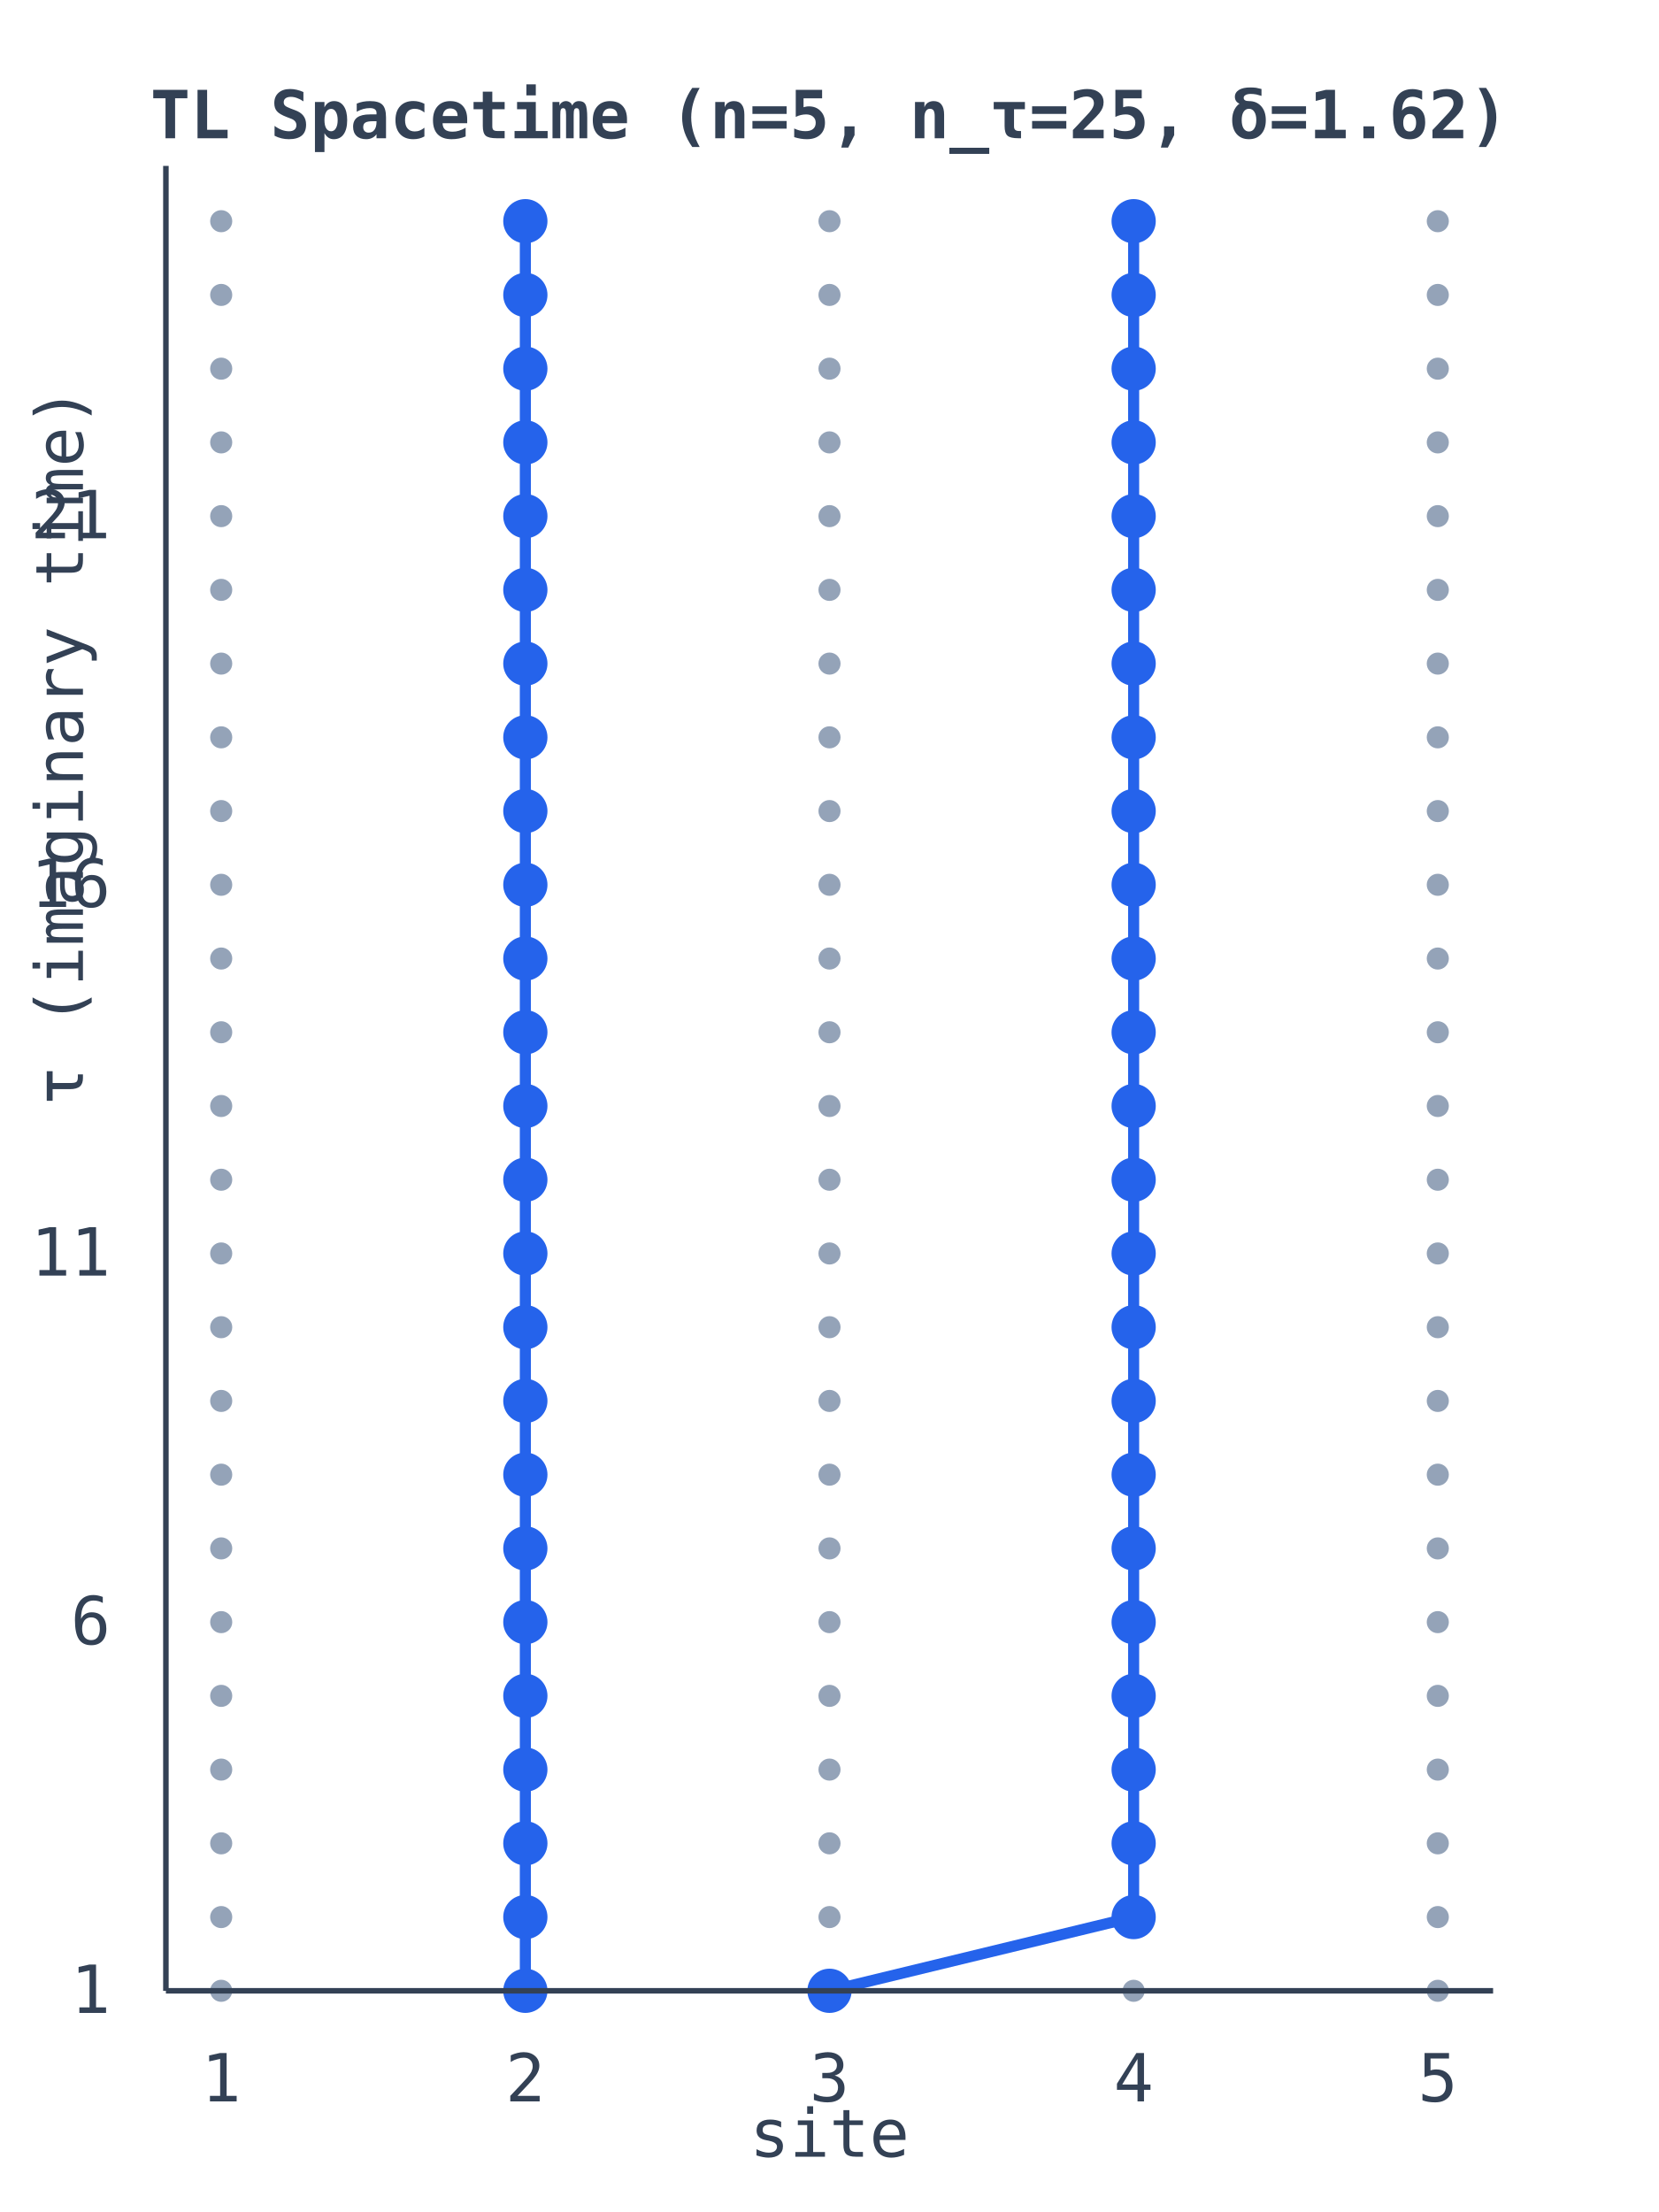
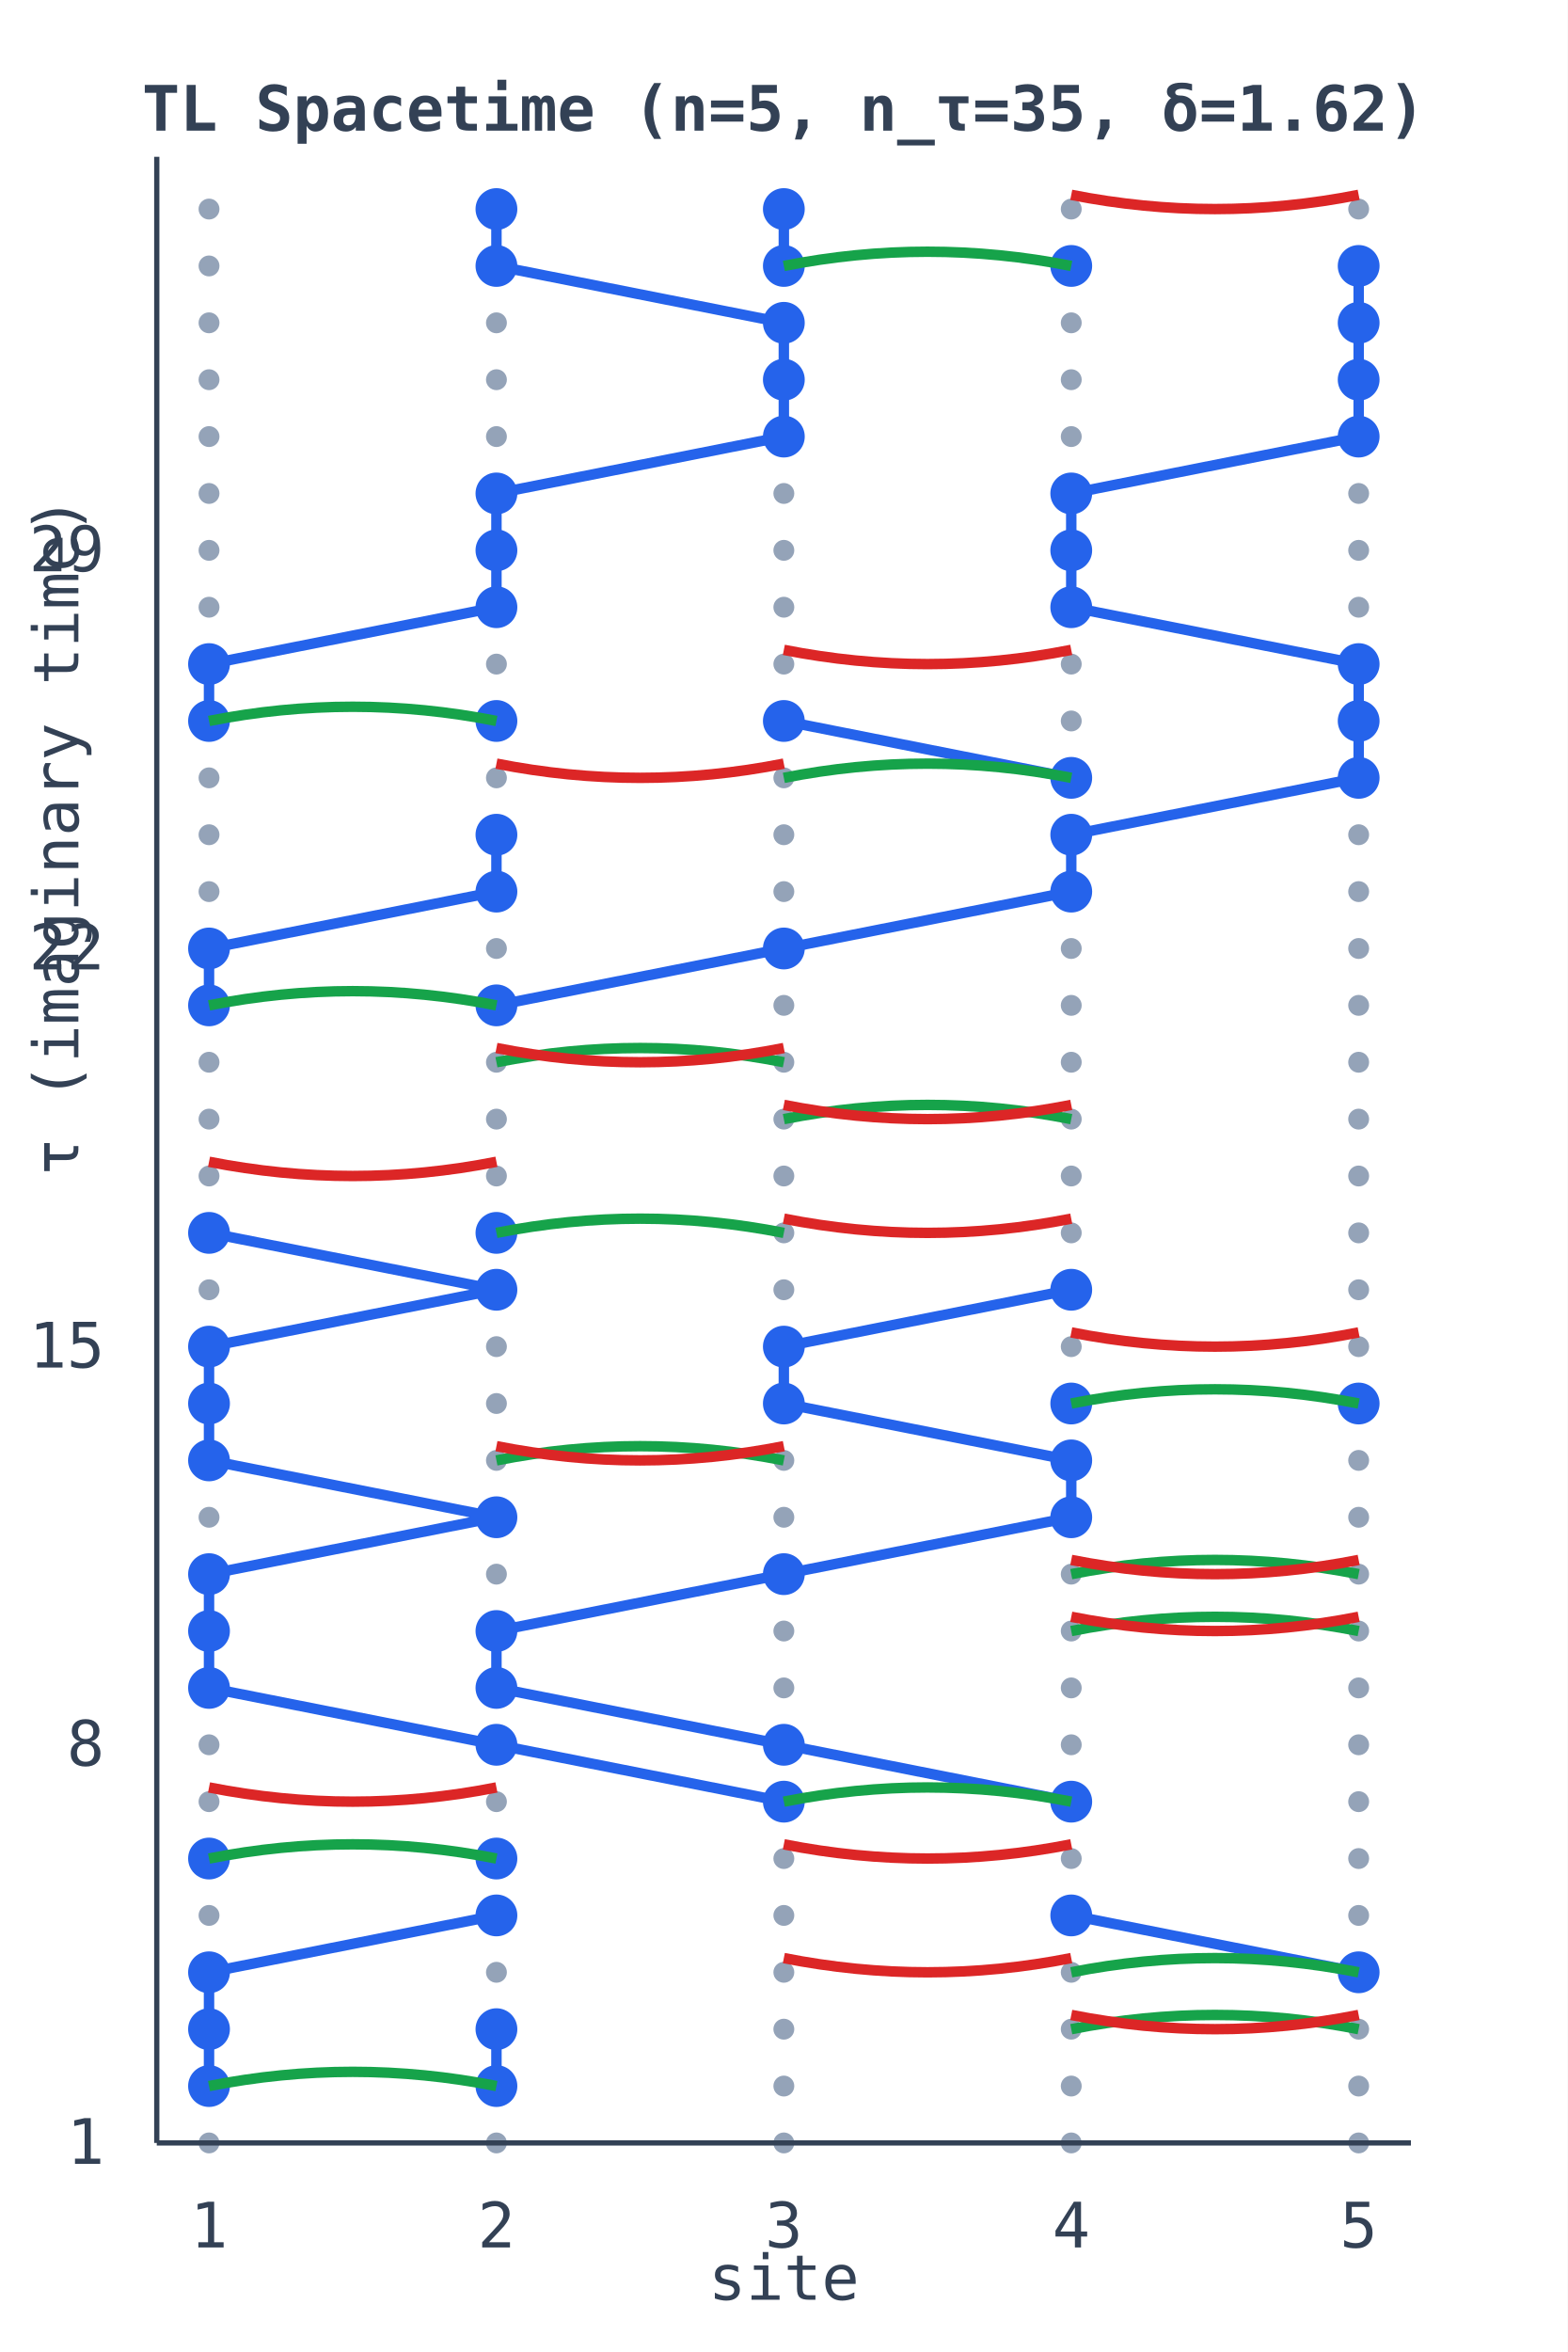
- <svg xmlns="http://www.w3.org/2000/svg" width="300" height="400" viewBox="0 0 300 400">
+ <svg xmlns="http://www.w3.org/2000/svg" width="300" height="450" viewBox="0 0 300 450">
  <style>
    .worldline { stroke: #2563eb; stroke-width: 2; fill: none; }
    .site-dot { fill: #94a3b8; }
    .worldline-dot { fill: #2563eb; }
    .vertex-cup { fill: none; stroke: #16a34a; stroke-width: 2; }
    .vertex-cap { fill: none; stroke: #dc2626; stroke-width: 2; }
    .axis { stroke: #334155; stroke-width: 1; }
    .label { font-family: monospace; font-size: 12px; fill: #334155; }
  </style>
  <rect width="100%" height="100%" fill="white" />
-   <circle cx="40.0" cy="360.0" r="2" class="site-dot" />
-   <circle cx="95.0" cy="360.0" r="2" class="site-dot" />
-   <circle cx="150.0" cy="360.0" r="2" class="site-dot" />
-   <circle cx="205.0" cy="360.0" r="2" class="site-dot" />
-   <circle cx="260.0" cy="360.0" r="2" class="site-dot" />
-   <circle cx="40.0" cy="346.667" r="2" class="site-dot" />
-   <circle cx="95.0" cy="346.667" r="2" class="site-dot" />
-   <circle cx="150.0" cy="346.667" r="2" class="site-dot" />
-   <circle cx="205.0" cy="346.667" r="2" class="site-dot" />
-   <circle cx="260.0" cy="346.667" r="2" class="site-dot" />
-   <circle cx="40.0" cy="333.333" r="2" class="site-dot" />
-   <circle cx="95.0" cy="333.333" r="2" class="site-dot" />
-   <circle cx="150.0" cy="333.333" r="2" class="site-dot" />
-   <circle cx="205.0" cy="333.333" r="2" class="site-dot" />
-   <circle cx="260.0" cy="333.333" r="2" class="site-dot" />
-   <circle cx="40.0" cy="320.0" r="2" class="site-dot" />
-   <circle cx="95.0" cy="320.0" r="2" class="site-dot" />
-   <circle cx="150.0" cy="320.0" r="2" class="site-dot" />
-   <circle cx="205.0" cy="320.0" r="2" class="site-dot" />
-   <circle cx="260.0" cy="320.0" r="2" class="site-dot" />
-   <circle cx="40.0" cy="306.667" r="2" class="site-dot" />
-   <circle cx="95.0" cy="306.667" r="2" class="site-dot" />
-   <circle cx="150.0" cy="306.667" r="2" class="site-dot" />
-   <circle cx="205.0" cy="306.667" r="2" class="site-dot" />
-   <circle cx="260.0" cy="306.667" r="2" class="site-dot" />
-   <circle cx="40.0" cy="293.333" r="2" class="site-dot" />
-   <circle cx="95.0" cy="293.333" r="2" class="site-dot" />
-   <circle cx="150.0" cy="293.333" r="2" class="site-dot" />
-   <circle cx="205.0" cy="293.333" r="2" class="site-dot" />
-   <circle cx="260.0" cy="293.333" r="2" class="site-dot" />
-   <circle cx="40.0" cy="280.0" r="2" class="site-dot" />
-   <circle cx="95.0" cy="280.0" r="2" class="site-dot" />
-   <circle cx="150.0" cy="280.0" r="2" class="site-dot" />
-   <circle cx="205.0" cy="280.0" r="2" class="site-dot" />
-   <circle cx="260.0" cy="280.0" r="2" class="site-dot" />
-   <circle cx="40.0" cy="266.667" r="2" class="site-dot" />
-   <circle cx="95.0" cy="266.667" r="2" class="site-dot" />
-   <circle cx="150.0" cy="266.667" r="2" class="site-dot" />
-   <circle cx="205.0" cy="266.667" r="2" class="site-dot" />
-   <circle cx="260.0" cy="266.667" r="2" class="site-dot" />
-   <circle cx="40.0" cy="253.333" r="2" class="site-dot" />
-   <circle cx="95.0" cy="253.333" r="2" class="site-dot" />
-   <circle cx="150.0" cy="253.333" r="2" class="site-dot" />
-   <circle cx="205.0" cy="253.333" r="2" class="site-dot" />
-   <circle cx="260.0" cy="253.333" r="2" class="site-dot" />
-   <circle cx="40.0" cy="240.0" r="2" class="site-dot" />
-   <circle cx="95.0" cy="240.0" r="2" class="site-dot" />
-   <circle cx="150.0" cy="240.0" r="2" class="site-dot" />
-   <circle cx="205.0" cy="240.0" r="2" class="site-dot" />
-   <circle cx="260.0" cy="240.0" r="2" class="site-dot" />
-   <circle cx="40.0" cy="226.667" r="2" class="site-dot" />
-   <circle cx="95.0" cy="226.667" r="2" class="site-dot" />
-   <circle cx="150.0" cy="226.667" r="2" class="site-dot" />
-   <circle cx="205.0" cy="226.667" r="2" class="site-dot" />
-   <circle cx="260.0" cy="226.667" r="2" class="site-dot" />
-   <circle cx="40.0" cy="213.333" r="2" class="site-dot" />
-   <circle cx="95.0" cy="213.333" r="2" class="site-dot" />
-   <circle cx="150.0" cy="213.333" r="2" class="site-dot" />
-   <circle cx="205.0" cy="213.333" r="2" class="site-dot" />
-   <circle cx="260.0" cy="213.333" r="2" class="site-dot" />
-   <circle cx="40.0" cy="200.0" r="2" class="site-dot" />
-   <circle cx="95.0" cy="200.0" r="2" class="site-dot" />
-   <circle cx="150.0" cy="200.0" r="2" class="site-dot" />
-   <circle cx="205.0" cy="200.0" r="2" class="site-dot" />
-   <circle cx="260.0" cy="200.0" r="2" class="site-dot" />
-   <circle cx="40.0" cy="186.667" r="2" class="site-dot" />
-   <circle cx="95.0" cy="186.667" r="2" class="site-dot" />
-   <circle cx="150.0" cy="186.667" r="2" class="site-dot" />
-   <circle cx="205.0" cy="186.667" r="2" class="site-dot" />
-   <circle cx="260.0" cy="186.667" r="2" class="site-dot" />
-   <circle cx="40.0" cy="173.333" r="2" class="site-dot" />
-   <circle cx="95.0" cy="173.333" r="2" class="site-dot" />
-   <circle cx="150.0" cy="173.333" r="2" class="site-dot" />
-   <circle cx="205.0" cy="173.333" r="2" class="site-dot" />
-   <circle cx="260.0" cy="173.333" r="2" class="site-dot" />
-   <circle cx="40.0" cy="160.0" r="2" class="site-dot" />
-   <circle cx="95.0" cy="160.0" r="2" class="site-dot" />
-   <circle cx="150.0" cy="160.0" r="2" class="site-dot" />
-   <circle cx="205.0" cy="160.0" r="2" class="site-dot" />
-   <circle cx="260.0" cy="160.0" r="2" class="site-dot" />
-   <circle cx="40.0" cy="146.667" r="2" class="site-dot" />
-   <circle cx="95.0" cy="146.667" r="2" class="site-dot" />
-   <circle cx="150.0" cy="146.667" r="2" class="site-dot" />
-   <circle cx="205.0" cy="146.667" r="2" class="site-dot" />
-   <circle cx="260.0" cy="146.667" r="2" class="site-dot" />
-   <circle cx="40.0" cy="133.333" r="2" class="site-dot" />
-   <circle cx="95.0" cy="133.333" r="2" class="site-dot" />
-   <circle cx="150.0" cy="133.333" r="2" class="site-dot" />
-   <circle cx="205.0" cy="133.333" r="2" class="site-dot" />
-   <circle cx="260.0" cy="133.333" r="2" class="site-dot" />
-   <circle cx="40.0" cy="120.0" r="2" class="site-dot" />
-   <circle cx="95.0" cy="120.0" r="2" class="site-dot" />
-   <circle cx="150.0" cy="120.0" r="2" class="site-dot" />
-   <circle cx="205.0" cy="120.0" r="2" class="site-dot" />
-   <circle cx="260.0" cy="120.0" r="2" class="site-dot" />
-   <circle cx="40.0" cy="106.667" r="2" class="site-dot" />
-   <circle cx="95.0" cy="106.667" r="2" class="site-dot" />
-   <circle cx="150.0" cy="106.667" r="2" class="site-dot" />
-   <circle cx="205.0" cy="106.667" r="2" class="site-dot" />
-   <circle cx="260.0" cy="106.667" r="2" class="site-dot" />
-   <circle cx="40.0" cy="93.333" r="2" class="site-dot" />
-   <circle cx="95.0" cy="93.333" r="2" class="site-dot" />
-   <circle cx="150.0" cy="93.333" r="2" class="site-dot" />
-   <circle cx="205.0" cy="93.333" r="2" class="site-dot" />
-   <circle cx="260.0" cy="93.333" r="2" class="site-dot" />
-   <circle cx="40.0" cy="80.0" r="2" class="site-dot" />
-   <circle cx="95.0" cy="80.0" r="2" class="site-dot" />
-   <circle cx="150.0" cy="80.0" r="2" class="site-dot" />
-   <circle cx="205.0" cy="80.0" r="2" class="site-dot" />
-   <circle cx="260.0" cy="80.0" r="2" class="site-dot" />
-   <circle cx="40.0" cy="66.667" r="2" class="site-dot" />
-   <circle cx="95.0" cy="66.667" r="2" class="site-dot" />
-   <circle cx="150.0" cy="66.667" r="2" class="site-dot" />
-   <circle cx="205.0" cy="66.667" r="2" class="site-dot" />
-   <circle cx="260.0" cy="66.667" r="2" class="site-dot" />
-   <circle cx="40.0" cy="53.333" r="2" class="site-dot" />
-   <circle cx="95.0" cy="53.333" r="2" class="site-dot" />
-   <circle cx="150.0" cy="53.333" r="2" class="site-dot" />
-   <circle cx="205.0" cy="53.333" r="2" class="site-dot" />
-   <circle cx="260.0" cy="53.333" r="2" class="site-dot" />
+   <circle cx="40.0" cy="410.0" r="2" class="site-dot" />
+   <circle cx="95.0" cy="410.0" r="2" class="site-dot" />
+   <circle cx="150.0" cy="410.0" r="2" class="site-dot" />
+   <circle cx="205.0" cy="410.0" r="2" class="site-dot" />
+   <circle cx="260.0" cy="410.0" r="2" class="site-dot" />
+   <circle cx="40.0" cy="399.118" r="2" class="site-dot" />
+   <circle cx="95.0" cy="399.118" r="2" class="site-dot" />
+   <circle cx="150.0" cy="399.118" r="2" class="site-dot" />
+   <circle cx="205.0" cy="399.118" r="2" class="site-dot" />
+   <circle cx="260.0" cy="399.118" r="2" class="site-dot" />
+   <circle cx="40.0" cy="388.235" r="2" class="site-dot" />
+   <circle cx="95.0" cy="388.235" r="2" class="site-dot" />
+   <circle cx="150.0" cy="388.235" r="2" class="site-dot" />
+   <circle cx="205.0" cy="388.235" r="2" class="site-dot" />
+   <circle cx="260.0" cy="388.235" r="2" class="site-dot" />
+   <circle cx="40.0" cy="377.353" r="2" class="site-dot" />
+   <circle cx="95.0" cy="377.353" r="2" class="site-dot" />
+   <circle cx="150.0" cy="377.353" r="2" class="site-dot" />
+   <circle cx="205.0" cy="377.353" r="2" class="site-dot" />
+   <circle cx="260.0" cy="377.353" r="2" class="site-dot" />
+   <circle cx="40.0" cy="366.471" r="2" class="site-dot" />
+   <circle cx="95.0" cy="366.471" r="2" class="site-dot" />
+   <circle cx="150.0" cy="366.471" r="2" class="site-dot" />
+   <circle cx="205.0" cy="366.471" r="2" class="site-dot" />
+   <circle cx="260.0" cy="366.471" r="2" class="site-dot" />
+   <circle cx="40.0" cy="355.588" r="2" class="site-dot" />
+   <circle cx="95.0" cy="355.588" r="2" class="site-dot" />
+   <circle cx="150.0" cy="355.588" r="2" class="site-dot" />
+   <circle cx="205.0" cy="355.588" r="2" class="site-dot" />
+   <circle cx="260.0" cy="355.588" r="2" class="site-dot" />
+   <circle cx="40.0" cy="344.706" r="2" class="site-dot" />
+   <circle cx="95.0" cy="344.706" r="2" class="site-dot" />
+   <circle cx="150.0" cy="344.706" r="2" class="site-dot" />
+   <circle cx="205.0" cy="344.706" r="2" class="site-dot" />
+   <circle cx="260.0" cy="344.706" r="2" class="site-dot" />
+   <circle cx="40.0" cy="333.824" r="2" class="site-dot" />
+   <circle cx="95.0" cy="333.824" r="2" class="site-dot" />
+   <circle cx="150.0" cy="333.824" r="2" class="site-dot" />
+   <circle cx="205.0" cy="333.824" r="2" class="site-dot" />
+   <circle cx="260.0" cy="333.824" r="2" class="site-dot" />
+   <circle cx="40.0" cy="322.941" r="2" class="site-dot" />
+   <circle cx="95.0" cy="322.941" r="2" class="site-dot" />
+   <circle cx="150.0" cy="322.941" r="2" class="site-dot" />
+   <circle cx="205.0" cy="322.941" r="2" class="site-dot" />
+   <circle cx="260.0" cy="322.941" r="2" class="site-dot" />
+   <circle cx="40.0" cy="312.059" r="2" class="site-dot" />
+   <circle cx="95.0" cy="312.059" r="2" class="site-dot" />
+   <circle cx="150.0" cy="312.059" r="2" class="site-dot" />
+   <circle cx="205.0" cy="312.059" r="2" class="site-dot" />
+   <circle cx="260.0" cy="312.059" r="2" class="site-dot" />
+   <circle cx="40.0" cy="301.176" r="2" class="site-dot" />
+   <circle cx="95.0" cy="301.176" r="2" class="site-dot" />
+   <circle cx="150.0" cy="301.176" r="2" class="site-dot" />
+   <circle cx="205.0" cy="301.176" r="2" class="site-dot" />
+   <circle cx="260.0" cy="301.176" r="2" class="site-dot" />
+   <circle cx="40.0" cy="290.294" r="2" class="site-dot" />
+   <circle cx="95.0" cy="290.294" r="2" class="site-dot" />
+   <circle cx="150.0" cy="290.294" r="2" class="site-dot" />
+   <circle cx="205.0" cy="290.294" r="2" class="site-dot" />
+   <circle cx="260.0" cy="290.294" r="2" class="site-dot" />
+   <circle cx="40.0" cy="279.412" r="2" class="site-dot" />
+   <circle cx="95.0" cy="279.412" r="2" class="site-dot" />
+   <circle cx="150.0" cy="279.412" r="2" class="site-dot" />
+   <circle cx="205.0" cy="279.412" r="2" class="site-dot" />
+   <circle cx="260.0" cy="279.412" r="2" class="site-dot" />
+   <circle cx="40.0" cy="268.529" r="2" class="site-dot" />
+   <circle cx="95.0" cy="268.529" r="2" class="site-dot" />
+   <circle cx="150.0" cy="268.529" r="2" class="site-dot" />
+   <circle cx="205.0" cy="268.529" r="2" class="site-dot" />
+   <circle cx="260.0" cy="268.529" r="2" class="site-dot" />
+   <circle cx="40.0" cy="257.647" r="2" class="site-dot" />
+   <circle cx="95.0" cy="257.647" r="2" class="site-dot" />
+   <circle cx="150.0" cy="257.647" r="2" class="site-dot" />
+   <circle cx="205.0" cy="257.647" r="2" class="site-dot" />
+   <circle cx="260.0" cy="257.647" r="2" class="site-dot" />
+   <circle cx="40.0" cy="246.765" r="2" class="site-dot" />
+   <circle cx="95.0" cy="246.765" r="2" class="site-dot" />
+   <circle cx="150.0" cy="246.765" r="2" class="site-dot" />
+   <circle cx="205.0" cy="246.765" r="2" class="site-dot" />
+   <circle cx="260.0" cy="246.765" r="2" class="site-dot" />
+   <circle cx="40.0" cy="235.882" r="2" class="site-dot" />
+   <circle cx="95.0" cy="235.882" r="2" class="site-dot" />
+   <circle cx="150.0" cy="235.882" r="2" class="site-dot" />
+   <circle cx="205.0" cy="235.882" r="2" class="site-dot" />
+   <circle cx="260.0" cy="235.882" r="2" class="site-dot" />
+   <circle cx="40.0" cy="225.0" r="2" class="site-dot" />
+   <circle cx="95.0" cy="225.0" r="2" class="site-dot" />
+   <circle cx="150.0" cy="225.0" r="2" class="site-dot" />
+   <circle cx="205.0" cy="225.0" r="2" class="site-dot" />
+   <circle cx="260.0" cy="225.0" r="2" class="site-dot" />
+   <circle cx="40.0" cy="214.118" r="2" class="site-dot" />
+   <circle cx="95.0" cy="214.118" r="2" class="site-dot" />
+   <circle cx="150.0" cy="214.118" r="2" class="site-dot" />
+   <circle cx="205.0" cy="214.118" r="2" class="site-dot" />
+   <circle cx="260.0" cy="214.118" r="2" class="site-dot" />
+   <circle cx="40.0" cy="203.235" r="2" class="site-dot" />
+   <circle cx="95.0" cy="203.235" r="2" class="site-dot" />
+   <circle cx="150.0" cy="203.235" r="2" class="site-dot" />
+   <circle cx="205.0" cy="203.235" r="2" class="site-dot" />
+   <circle cx="260.0" cy="203.235" r="2" class="site-dot" />
+   <circle cx="40.0" cy="192.353" r="2" class="site-dot" />
+   <circle cx="95.0" cy="192.353" r="2" class="site-dot" />
+   <circle cx="150.0" cy="192.353" r="2" class="site-dot" />
+   <circle cx="205.0" cy="192.353" r="2" class="site-dot" />
+   <circle cx="260.0" cy="192.353" r="2" class="site-dot" />
+   <circle cx="40.0" cy="181.471" r="2" class="site-dot" />
+   <circle cx="95.0" cy="181.471" r="2" class="site-dot" />
+   <circle cx="150.0" cy="181.471" r="2" class="site-dot" />
+   <circle cx="205.0" cy="181.471" r="2" class="site-dot" />
+   <circle cx="260.0" cy="181.471" r="2" class="site-dot" />
+   <circle cx="40.0" cy="170.588" r="2" class="site-dot" />
+   <circle cx="95.0" cy="170.588" r="2" class="site-dot" />
+   <circle cx="150.0" cy="170.588" r="2" class="site-dot" />
+   <circle cx="205.0" cy="170.588" r="2" class="site-dot" />
+   <circle cx="260.0" cy="170.588" r="2" class="site-dot" />
+   <circle cx="40.0" cy="159.706" r="2" class="site-dot" />
+   <circle cx="95.0" cy="159.706" r="2" class="site-dot" />
+   <circle cx="150.0" cy="159.706" r="2" class="site-dot" />
+   <circle cx="205.0" cy="159.706" r="2" class="site-dot" />
+   <circle cx="260.0" cy="159.706" r="2" class="site-dot" />
+   <circle cx="40.0" cy="148.824" r="2" class="site-dot" />
+   <circle cx="95.0" cy="148.824" r="2" class="site-dot" />
+   <circle cx="150.0" cy="148.824" r="2" class="site-dot" />
+   <circle cx="205.0" cy="148.824" r="2" class="site-dot" />
+   <circle cx="260.0" cy="148.824" r="2" class="site-dot" />
+   <circle cx="40.0" cy="137.941" r="2" class="site-dot" />
+   <circle cx="95.0" cy="137.941" r="2" class="site-dot" />
+   <circle cx="150.0" cy="137.941" r="2" class="site-dot" />
+   <circle cx="205.0" cy="137.941" r="2" class="site-dot" />
+   <circle cx="260.0" cy="137.941" r="2" class="site-dot" />
+   <circle cx="40.0" cy="127.059" r="2" class="site-dot" />
+   <circle cx="95.0" cy="127.059" r="2" class="site-dot" />
+   <circle cx="150.0" cy="127.059" r="2" class="site-dot" />
+   <circle cx="205.0" cy="127.059" r="2" class="site-dot" />
+   <circle cx="260.0" cy="127.059" r="2" class="site-dot" />
+   <circle cx="40.0" cy="116.176" r="2" class="site-dot" />
+   <circle cx="95.0" cy="116.176" r="2" class="site-dot" />
+   <circle cx="150.0" cy="116.176" r="2" class="site-dot" />
+   <circle cx="205.0" cy="116.176" r="2" class="site-dot" />
+   <circle cx="260.0" cy="116.176" r="2" class="site-dot" />
+   <circle cx="40.0" cy="105.294" r="2" class="site-dot" />
+   <circle cx="95.0" cy="105.294" r="2" class="site-dot" />
+   <circle cx="150.0" cy="105.294" r="2" class="site-dot" />
+   <circle cx="205.0" cy="105.294" r="2" class="site-dot" />
+   <circle cx="260.0" cy="105.294" r="2" class="site-dot" />
+   <circle cx="40.0" cy="94.412" r="2" class="site-dot" />
+   <circle cx="95.0" cy="94.412" r="2" class="site-dot" />
+   <circle cx="150.0" cy="94.412" r="2" class="site-dot" />
+   <circle cx="205.0" cy="94.412" r="2" class="site-dot" />
+   <circle cx="260.0" cy="94.412" r="2" class="site-dot" />
+   <circle cx="40.0" cy="83.529" r="2" class="site-dot" />
+   <circle cx="95.0" cy="83.529" r="2" class="site-dot" />
+   <circle cx="150.0" cy="83.529" r="2" class="site-dot" />
+   <circle cx="205.0" cy="83.529" r="2" class="site-dot" />
+   <circle cx="260.0" cy="83.529" r="2" class="site-dot" />
+   <circle cx="40.0" cy="72.647" r="2" class="site-dot" />
+   <circle cx="95.0" cy="72.647" r="2" class="site-dot" />
+   <circle cx="150.0" cy="72.647" r="2" class="site-dot" />
+   <circle cx="205.0" cy="72.647" r="2" class="site-dot" />
+   <circle cx="260.0" cy="72.647" r="2" class="site-dot" />
+   <circle cx="40.0" cy="61.765" r="2" class="site-dot" />
+   <circle cx="95.0" cy="61.765" r="2" class="site-dot" />
+   <circle cx="150.0" cy="61.765" r="2" class="site-dot" />
+   <circle cx="205.0" cy="61.765" r="2" class="site-dot" />
+   <circle cx="260.0" cy="61.765" r="2" class="site-dot" />
+   <circle cx="40.0" cy="50.882" r="2" class="site-dot" />
+   <circle cx="95.0" cy="50.882" r="2" class="site-dot" />
+   <circle cx="150.0" cy="50.882" r="2" class="site-dot" />
+   <circle cx="205.0" cy="50.882" r="2" class="site-dot" />
+   <circle cx="260.0" cy="50.882" r="2" class="site-dot" />
  <circle cx="40.0" cy="40.0" r="2" class="site-dot" />
  <circle cx="95.0" cy="40.0" r="2" class="site-dot" />
  <circle cx="150.0" cy="40.0" r="2" class="site-dot" />
  <circle cx="205.0" cy="40.0" r="2" class="site-dot" />
  <circle cx="260.0" cy="40.0" r="2" class="site-dot" />
-   <path d="M 95.0 360.0 L 95.0 346.667 L 95.0 333.333 L 95.0 320.0 L 95.0 306.667 L 95.0 293.333 L 95.0 280.0 L 95.0 266.667 L 95.0 253.333 L 95.0 240.0 L 95.0 226.667 L 95.0 213.333 L 95.0 200.0 L 95.0 186.667 L 95.0 173.333 L 95.0 160.0 L 95.0 146.667 L 95.0 133.333 L 95.0 120.0 L 95.0 106.667 L 95.0 93.333 L 95.0 80.0 L 95.0 66.667 L 95.0 53.333 L 95.0 40.0" class="worldline" />
-   <circle cx="95.0" cy="360.0" r="4" class="worldline-dot" />
-   <circle cx="95.0" cy="346.667" r="4" class="worldline-dot" />
-   <circle cx="95.0" cy="333.333" r="4" class="worldline-dot" />
-   <circle cx="95.0" cy="320.0" r="4" class="worldline-dot" />
-   <circle cx="95.0" cy="306.667" r="4" class="worldline-dot" />
-   <circle cx="95.0" cy="293.333" r="4" class="worldline-dot" />
-   <circle cx="95.0" cy="280.0" r="4" class="worldline-dot" />
-   <circle cx="95.0" cy="266.667" r="4" class="worldline-dot" />
-   <circle cx="95.0" cy="253.333" r="4" class="worldline-dot" />
-   <circle cx="95.0" cy="240.0" r="4" class="worldline-dot" />
-   <circle cx="95.0" cy="226.667" r="4" class="worldline-dot" />
-   <circle cx="95.0" cy="213.333" r="4" class="worldline-dot" />
-   <circle cx="95.0" cy="200.0" r="4" class="worldline-dot" />
-   <circle cx="95.0" cy="186.667" r="4" class="worldline-dot" />
-   <circle cx="95.0" cy="173.333" r="4" class="worldline-dot" />
-   <circle cx="95.0" cy="160.0" r="4" class="worldline-dot" />
-   <circle cx="95.0" cy="146.667" r="4" class="worldline-dot" />
-   <circle cx="95.0" cy="133.333" r="4" class="worldline-dot" />
-   <circle cx="95.0" cy="120.0" r="4" class="worldline-dot" />
-   <circle cx="95.0" cy="106.667" r="4" class="worldline-dot" />
-   <circle cx="95.0" cy="93.333" r="4" class="worldline-dot" />
-   <circle cx="95.0" cy="80.0" r="4" class="worldline-dot" />
-   <circle cx="95.0" cy="66.667" r="4" class="worldline-dot" />
-   <circle cx="95.0" cy="53.333" r="4" class="worldline-dot" />
+   <path d="M 40.0 399.118 L 40.0 388.235 L 40.0 377.353 L 95.0 366.471" class="worldline" />
+   <circle cx="40.0" cy="399.118" r="4" class="worldline-dot" />
+   <circle cx="40.0" cy="388.235" r="4" class="worldline-dot" />
+   <circle cx="40.0" cy="377.353" r="4" class="worldline-dot" />
+   <circle cx="95.0" cy="366.471" r="4" class="worldline-dot" />
+   <path d="M 95.0 399.118 L 95.0 388.235" class="worldline" />
+   <circle cx="95.0" cy="399.118" r="4" class="worldline-dot" />
+   <circle cx="95.0" cy="388.235" r="4" class="worldline-dot" />
+   <path d="M 260.0 377.353 L 205.0 366.471" class="worldline" />
+   <circle cx="260.0" cy="377.353" r="4" class="worldline-dot" />
+   <circle cx="205.0" cy="366.471" r="4" class="worldline-dot" />
+   <path d="M 40.0 355.588" class="worldline" />
+   <circle cx="40.0" cy="355.588" r="4" class="worldline-dot" />
+   <path d="M 95.0 355.588" class="worldline" />
+   <circle cx="95.0" cy="355.588" r="4" class="worldline-dot" />
+   <path d="M 150.0 344.706 L 95.0 333.824 L 40.0 322.941 L 40.0 312.059 L 40.0 301.176 L 95.0 290.294 L 40.0 279.412 L 40.0 268.529 L 40.0 257.647 L 95.0 246.765 L 40.0 235.882" class="worldline" />
+   <circle cx="150.0" cy="344.706" r="4" class="worldline-dot" />
+   <circle cx="95.0" cy="333.824" r="4" class="worldline-dot" />
+   <circle cx="40.0" cy="322.941" r="4" class="worldline-dot" />
+   <circle cx="40.0" cy="312.059" r="4" class="worldline-dot" />
+   <circle cx="40.0" cy="301.176" r="4" class="worldline-dot" />
+   <circle cx="95.0" cy="290.294" r="4" class="worldline-dot" />
+   <circle cx="40.0" cy="279.412" r="4" class="worldline-dot" />
+   <circle cx="40.0" cy="268.529" r="4" class="worldline-dot" />
+   <circle cx="40.0" cy="257.647" r="4" class="worldline-dot" />
+   <circle cx="95.0" cy="246.765" r="4" class="worldline-dot" />
+   <circle cx="40.0" cy="235.882" r="4" class="worldline-dot" />
+   <path d="M 205.0 344.706 L 150.0 333.824 L 95.0 322.941 L 95.0 312.059 L 150.0 301.176 L 205.0 290.294 L 205.0 279.412 L 150.0 268.529 L 150.0 257.647 L 205.0 246.765" class="worldline" />
+   <circle cx="205.0" cy="344.706" r="4" class="worldline-dot" />
+   <circle cx="150.0" cy="333.824" r="4" class="worldline-dot" />
+   <circle cx="95.0" cy="322.941" r="4" class="worldline-dot" />
+   <circle cx="95.0" cy="312.059" r="4" class="worldline-dot" />
+   <circle cx="150.0" cy="301.176" r="4" class="worldline-dot" />
+   <circle cx="205.0" cy="290.294" r="4" class="worldline-dot" />
+   <circle cx="205.0" cy="279.412" r="4" class="worldline-dot" />
+   <circle cx="150.0" cy="268.529" r="4" class="worldline-dot" />
+   <circle cx="150.0" cy="257.647" r="4" class="worldline-dot" />
+   <circle cx="205.0" cy="246.765" r="4" class="worldline-dot" />
+   <path d="M 205.0 268.529" class="worldline" />
+   <circle cx="205.0" cy="268.529" r="4" class="worldline-dot" />
+   <path d="M 260.0 268.529" class="worldline" />
+   <circle cx="260.0" cy="268.529" r="4" class="worldline-dot" />
+   <path d="M 95.0 235.882" class="worldline" />
+   <circle cx="95.0" cy="235.882" r="4" class="worldline-dot" />
+   <path d="M 40.0 192.353 L 40.0 181.471 L 95.0 170.588 L 95.0 159.706" class="worldline" />
+   <circle cx="40.0" cy="192.353" r="4" class="worldline-dot" />
+   <circle cx="40.0" cy="181.471" r="4" class="worldline-dot" />
+   <circle cx="95.0" cy="170.588" r="4" class="worldline-dot" />
+   <circle cx="95.0" cy="159.706" r="4" class="worldline-dot" />
+   <path d="M 95.0 192.353 L 150.0 181.471 L 205.0 170.588 L 205.0 159.706 L 260.0 148.824 L 260.0 137.941 L 260.0 127.059 L 205.0 116.176 L 205.0 105.294 L 205.0 94.412 L 260.0 83.529 L 260.0 72.647 L 260.0 61.765 L 260.0 50.882" class="worldline" />
+   <circle cx="95.0" cy="192.353" r="4" class="worldline-dot" />
+   <circle cx="150.0" cy="181.471" r="4" class="worldline-dot" />
+   <circle cx="205.0" cy="170.588" r="4" class="worldline-dot" />
+   <circle cx="205.0" cy="159.706" r="4" class="worldline-dot" />
+   <circle cx="260.0" cy="148.824" r="4" class="worldline-dot" />
+   <circle cx="260.0" cy="137.941" r="4" class="worldline-dot" />
+   <circle cx="260.0" cy="127.059" r="4" class="worldline-dot" />
+   <circle cx="205.0" cy="116.176" r="4" class="worldline-dot" />
+   <circle cx="205.0" cy="105.294" r="4" class="worldline-dot" />
+   <circle cx="205.0" cy="94.412" r="4" class="worldline-dot" />
+   <circle cx="260.0" cy="83.529" r="4" class="worldline-dot" />
+   <circle cx="260.0" cy="72.647" r="4" class="worldline-dot" />
+   <circle cx="260.0" cy="61.765" r="4" class="worldline-dot" />
+   <circle cx="260.0" cy="50.882" r="4" class="worldline-dot" />
+   <path d="M 205.0 148.824 L 150.0 137.941" class="worldline" />
+   <circle cx="205.0" cy="148.824" r="4" class="worldline-dot" />
+   <circle cx="150.0" cy="137.941" r="4" class="worldline-dot" />
+   <path d="M 40.0 137.941 L 40.0 127.059 L 95.0 116.176 L 95.0 105.294 L 95.0 94.412 L 150.0 83.529 L 150.0 72.647 L 150.0 61.765 L 95.0 50.882 L 95.0 40.0" class="worldline" />
+   <circle cx="40.0" cy="137.941" r="4" class="worldline-dot" />
+   <circle cx="40.0" cy="127.059" r="4" class="worldline-dot" />
+   <circle cx="95.0" cy="116.176" r="4" class="worldline-dot" />
+   <circle cx="95.0" cy="105.294" r="4" class="worldline-dot" />
+   <circle cx="95.0" cy="94.412" r="4" class="worldline-dot" />
+   <circle cx="150.0" cy="83.529" r="4" class="worldline-dot" />
+   <circle cx="150.0" cy="72.647" r="4" class="worldline-dot" />
+   <circle cx="150.0" cy="61.765" r="4" class="worldline-dot" />
+   <circle cx="95.0" cy="50.882" r="4" class="worldline-dot" />
  <circle cx="95.0" cy="40.0" r="4" class="worldline-dot" />
-   <path d="M 150.0 360.0 L 205.0 346.667 L 205.0 333.333 L 205.0 320.0 L 205.0 306.667 L 205.0 293.333 L 205.0 280.0 L 205.0 266.667 L 205.0 253.333 L 205.0 240.0 L 205.0 226.667 L 205.0 213.333 L 205.0 200.0 L 205.0 186.667 L 205.0 173.333 L 205.0 160.0 L 205.0 146.667 L 205.0 133.333 L 205.0 120.0 L 205.0 106.667 L 205.0 93.333 L 205.0 80.0 L 205.0 66.667 L 205.0 53.333 L 205.0 40.0" class="worldline" />
-   <circle cx="150.0" cy="360.0" r="4" class="worldline-dot" />
-   <circle cx="205.0" cy="346.667" r="4" class="worldline-dot" />
-   <circle cx="205.0" cy="333.333" r="4" class="worldline-dot" />
-   <circle cx="205.0" cy="320.0" r="4" class="worldline-dot" />
-   <circle cx="205.0" cy="306.667" r="4" class="worldline-dot" />
-   <circle cx="205.0" cy="293.333" r="4" class="worldline-dot" />
-   <circle cx="205.0" cy="280.0" r="4" class="worldline-dot" />
-   <circle cx="205.0" cy="266.667" r="4" class="worldline-dot" />
-   <circle cx="205.0" cy="253.333" r="4" class="worldline-dot" />
-   <circle cx="205.0" cy="240.0" r="4" class="worldline-dot" />
-   <circle cx="205.0" cy="226.667" r="4" class="worldline-dot" />
-   <circle cx="205.0" cy="213.333" r="4" class="worldline-dot" />
-   <circle cx="205.0" cy="200.0" r="4" class="worldline-dot" />
-   <circle cx="205.0" cy="186.667" r="4" class="worldline-dot" />
-   <circle cx="205.0" cy="173.333" r="4" class="worldline-dot" />
-   <circle cx="205.0" cy="160.0" r="4" class="worldline-dot" />
-   <circle cx="205.0" cy="146.667" r="4" class="worldline-dot" />
-   <circle cx="205.0" cy="133.333" r="4" class="worldline-dot" />
-   <circle cx="205.0" cy="120.0" r="4" class="worldline-dot" />
-   <circle cx="205.0" cy="106.667" r="4" class="worldline-dot" />
-   <circle cx="205.0" cy="93.333" r="4" class="worldline-dot" />
-   <circle cx="205.0" cy="80.0" r="4" class="worldline-dot" />
-   <circle cx="205.0" cy="66.667" r="4" class="worldline-dot" />
-   <circle cx="205.0" cy="53.333" r="4" class="worldline-dot" />
-   <circle cx="205.0" cy="40.0" r="4" class="worldline-dot" />
-   <line x1="30" y1="360" x2="270" y2="360" class="axis" />
-   <line x1="30" y1="360" x2="30" y2="30" class="axis" />
-   <text x="150.0" y="390" class="label" text-anchor="middle">site</text>
-   <text x="15" y="200.0" class="label" transform="rotate(-90, 15, 200.0)">τ (imaginary time)</text>
-   <text x="40.0" y="380" class="label" text-anchor="middle">1</text>
-   <text x="95.0" y="380" class="label" text-anchor="middle">2</text>
-   <text x="150.0" y="380" class="label" text-anchor="middle">3</text>
-   <text x="205.0" y="380" class="label" text-anchor="middle">4</text>
-   <text x="260.0" y="380" class="label" text-anchor="middle">5</text>
-   <text x="20" y="364.0" class="label" text-anchor="end">1</text>
-   <text x="20" y="297.333" class="label" text-anchor="end">6</text>
-   <text x="20" y="230.667" class="label" text-anchor="end">11</text>
-   <text x="20" y="164.0" class="label" text-anchor="end">16</text>
-   <text x="20" y="97.333" class="label" text-anchor="end">21</text>
-   <text x="150.0" y="25" class="label" text-anchor="middle" font-weight="bold">TL Spacetime (n=5, n_τ=25, δ=1.62)</text>
+   <path d="M 95.0 137.941" class="worldline" />
+   <circle cx="95.0" cy="137.941" r="4" class="worldline-dot" />
+   <path d="M 150.0 50.882 L 150.0 40.0" class="worldline" />
+   <circle cx="150.0" cy="50.882" r="4" class="worldline-dot" />
+   <circle cx="150.0" cy="40.0" r="4" class="worldline-dot" />
+   <path d="M 205.0 50.882" class="worldline" />
+   <circle cx="205.0" cy="50.882" r="4" class="worldline-dot" />
+   <path d="M 40.0 399.118 Q 67.5 393.676 95.0 399.118" class="vertex-cup" />
+   <path d="M 205.0 388.235 Q 232.5 382.794 260.0 388.235" class="vertex-cup" />
+   <path d="M 205.0 385.515 Q 232.5 390.956 260.0 385.515" class="vertex-cap" />
+   <path d="M 205.0 377.353 Q 232.5 371.912 260.0 377.353" class="vertex-cup" />
+   <path d="M 150.0 374.632 Q 177.5 380.074 205.0 374.632" class="vertex-cap" />
+   <path d="M 40.0 355.588 Q 67.5 350.147 95.0 355.588" class="vertex-cup" />
+   <path d="M 150.0 352.868 Q 177.5 358.309 205.0 352.868" class="vertex-cap" />
+   <path d="M 150.0 344.706 Q 177.5 339.265 205.0 344.706" class="vertex-cup" />
+   <path d="M 40.0 341.985 Q 67.5 347.426 95.0 341.985" class="vertex-cap" />
+   <path d="M 205.0 312.059 Q 232.5 306.618 260.0 312.059" class="vertex-cup" />
+   <path d="M 205.0 309.338 Q 232.5 314.779 260.0 309.338" class="vertex-cap" />
+   <path d="M 205.0 301.176 Q 232.5 295.735 260.0 301.176" class="vertex-cup" />
+   <path d="M 205.0 298.456 Q 232.5 303.897 260.0 298.456" class="vertex-cap" />
+   <path d="M 95.0 279.412 Q 122.5 273.971 150.0 279.412" class="vertex-cup" />
+   <path d="M 95.0 276.691 Q 122.5 282.132 150.0 276.691" class="vertex-cap" />
+   <path d="M 205.0 268.529 Q 232.5 263.088 260.0 268.529" class="vertex-cup" />
+   <path d="M 205.0 254.926 Q 232.5 260.368 260.0 254.926" class="vertex-cap" />
+   <path d="M 95.0 235.882 Q 122.5 230.441 150.0 235.882" class="vertex-cup" />
+   <path d="M 150.0 233.162 Q 177.5 238.603 205.0 233.162" class="vertex-cap" />
+   <path d="M 40.0 222.279 Q 67.5 227.721 95.0 222.279" class="vertex-cap" />
+   <path d="M 150.0 214.118 Q 177.5 208.676 205.0 214.118" class="vertex-cup" />
+   <path d="M 150.0 211.397 Q 177.5 216.838 205.0 211.397" class="vertex-cap" />
+   <path d="M 95.0 203.235 Q 122.5 197.794 150.0 203.235" class="vertex-cup" />
+   <path d="M 95.0 200.515 Q 122.5 205.956 150.0 200.515" class="vertex-cap" />
+   <path d="M 40.0 192.353 Q 67.5 186.912 95.0 192.353" class="vertex-cup" />
+   <path d="M 150.0 148.824 Q 177.5 143.382 205.0 148.824" class="vertex-cup" />
+   <path d="M 95.0 146.103 Q 122.5 151.544 150.0 146.103" class="vertex-cap" />
+   <path d="M 40.0 137.941 Q 67.5 132.5 95.0 137.941" class="vertex-cup" />
+   <path d="M 150.0 124.338 Q 177.5 129.779 205.0 124.338" class="vertex-cap" />
+   <path d="M 150.0 50.882 Q 177.5 45.441 205.0 50.882" class="vertex-cup" />
+   <path d="M 205.0 37.279 Q 232.5 42.721 260.0 37.279" class="vertex-cap" />
+   <line x1="30" y1="410" x2="270" y2="410" class="axis" />
+   <line x1="30" y1="410" x2="30" y2="30" class="axis" />
+   <text x="150.0" y="440" class="label" text-anchor="middle">site</text>
+   <text x="15" y="225.0" class="label" transform="rotate(-90, 15, 225.0)">τ (imaginary time)</text>
+   <text x="40.0" y="430" class="label" text-anchor="middle">1</text>
+   <text x="95.0" y="430" class="label" text-anchor="middle">2</text>
+   <text x="150.0" y="430" class="label" text-anchor="middle">3</text>
+   <text x="205.0" y="430" class="label" text-anchor="middle">4</text>
+   <text x="260.0" y="430" class="label" text-anchor="middle">5</text>
+   <text x="20" y="414.0" class="label" text-anchor="end">1</text>
+   <text x="20" y="337.824" class="label" text-anchor="end">8</text>
+   <text x="20" y="261.647" class="label" text-anchor="end">15</text>
+   <text x="20" y="185.471" class="label" text-anchor="end">22</text>
+   <text x="20" y="109.294" class="label" text-anchor="end">29</text>
+   <text x="150.0" y="25" class="label" text-anchor="middle" font-weight="bold">TL Spacetime (n=5, n_τ=35, δ=1.62)</text>
</svg>
